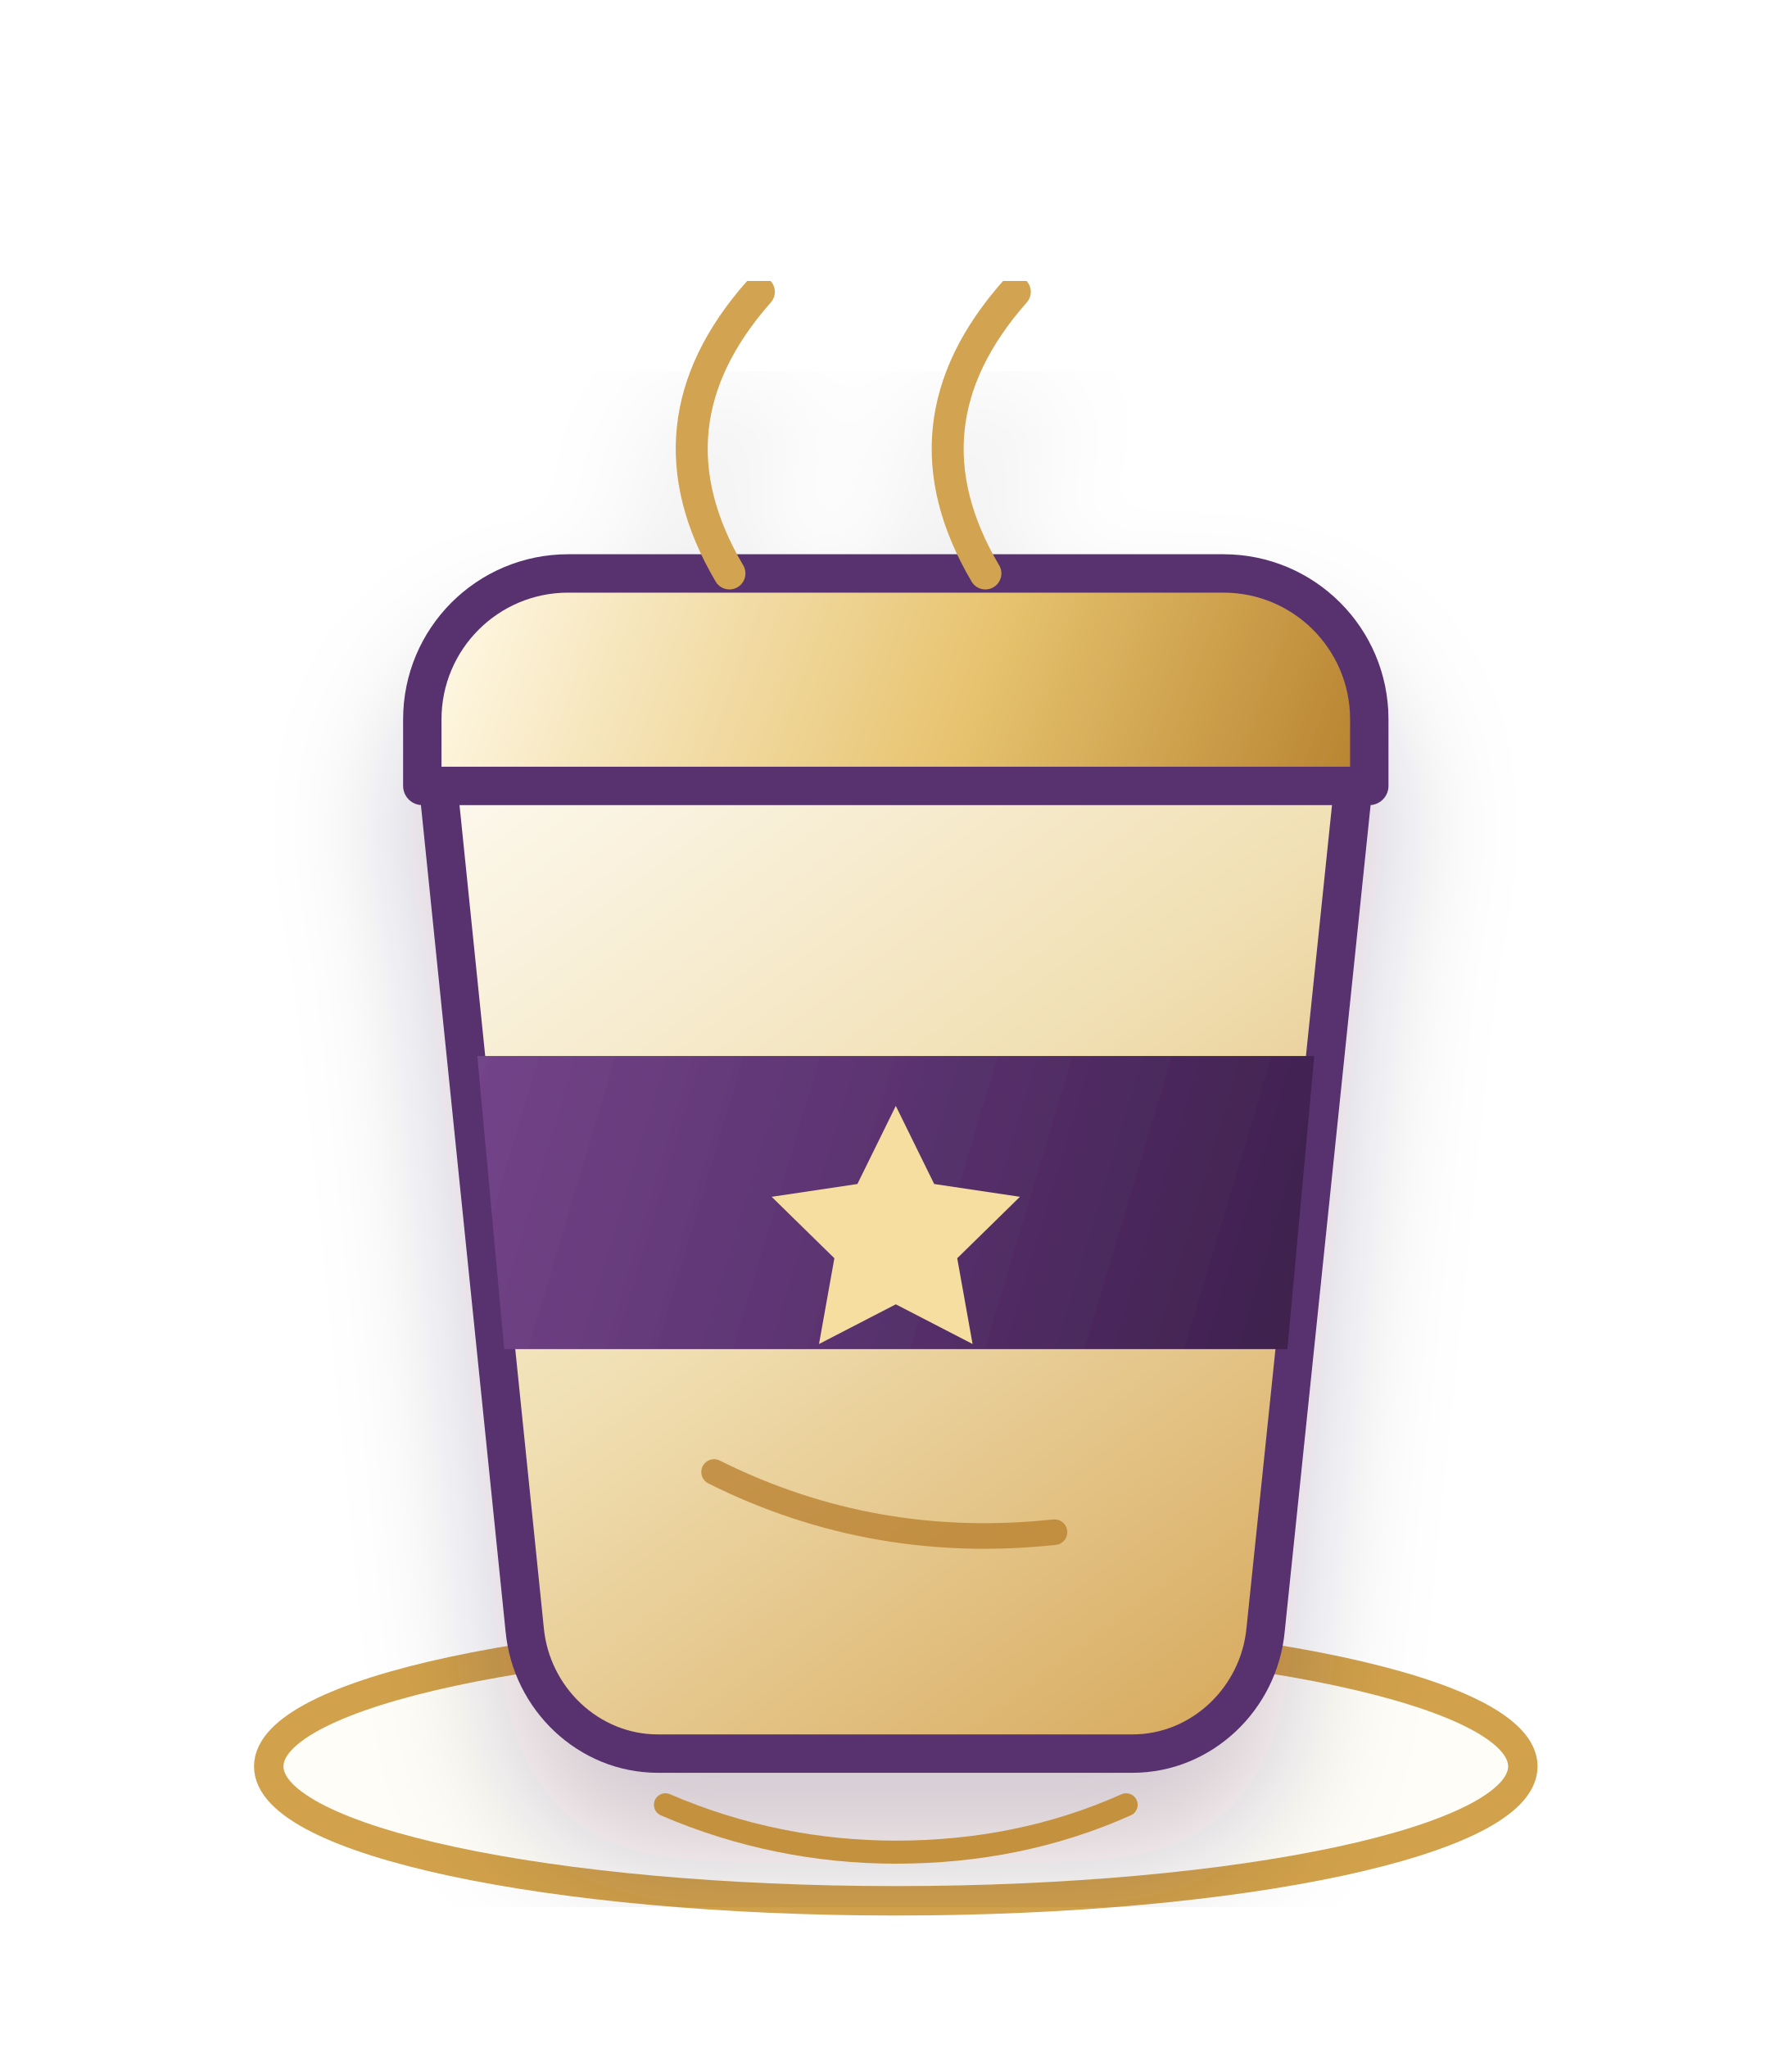
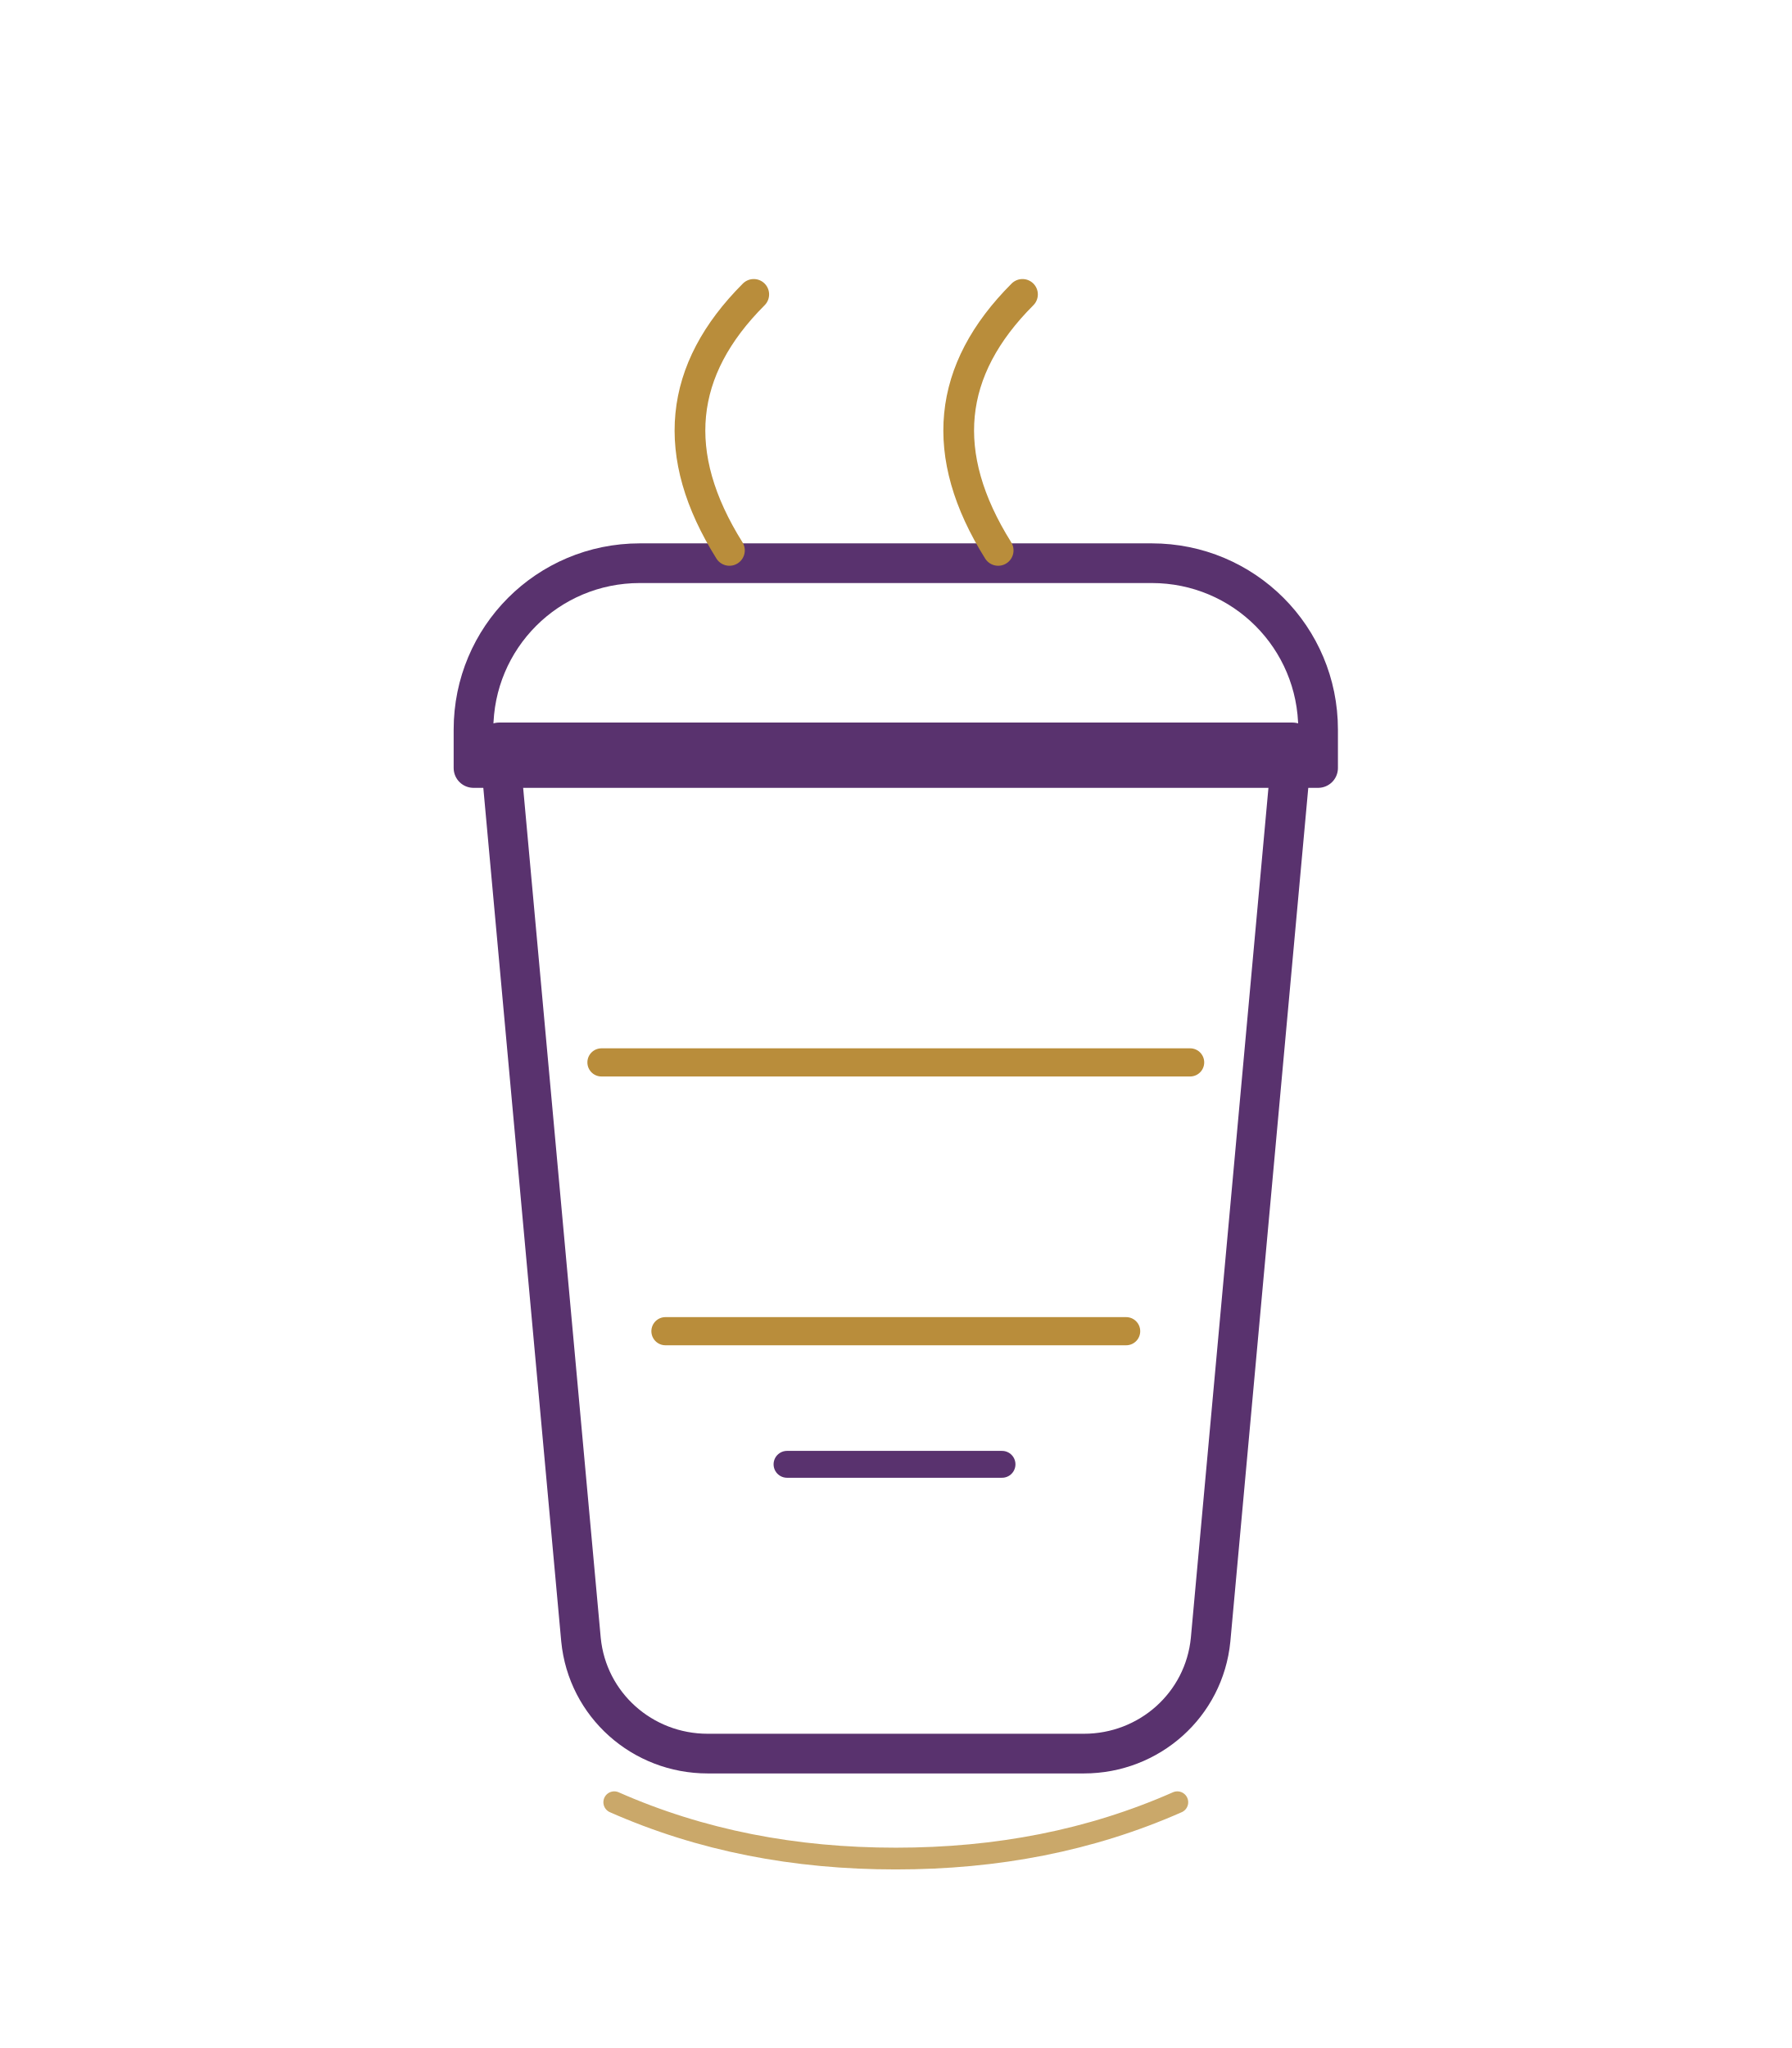
- <svg xmlns="http://www.w3.org/2000/svg" viewBox="0 0 140 160" fill="none">
-   <defs>
-     <linearGradient id="cup" x1="36" y1="51" x2="101" y2="138" gradientUnits="userSpaceOnUse">
-       <stop stop-color="#FFFDF8" />
-       <stop offset=".48" stop-color="#F1E0B4" />
-       <stop offset="1" stop-color="#D5A556" />
-     </linearGradient>
-     <linearGradient id="band" x1="35" y1="83" x2="102" y2="103" gradientUnits="userSpaceOnUse">
-       <stop stop-color="#75458B" />
-       <stop offset=".52" stop-color="#59326E" />
-       <stop offset="1" stop-color="#3E204D" />
-     </linearGradient>
-     <linearGradient id="lid" x1="35" y1="45" x2="103" y2="69" gradientUnits="userSpaceOnUse">
-       <stop stop-color="#FFF9E7" />
-       <stop offset=".58" stop-color="#E7C36F" />
-       <stop offset="1" stop-color="#B88431" />
-     </linearGradient>
-     <filter id="shadow" x="16" y="22" width="110" height="127" filterUnits="userSpaceOnUse">
-       <feDropShadow dx="0" dy="7" stdDeviation="5" flood-color="#30133F" flood-opacity=".2" />
-     </filter>
-   </defs>
-   <ellipse cx="70" cy="138" rx="49" ry="10.5" fill="#FFFDF8" stroke="#D1A14B" stroke-width="2.3" />
-   <g filter="url(#shadow)">
-     <path d="M34 59h72l-7.1 68.3c-.5 5.4-5 9.7-10.4 9.7H51.4c-5.4 0-9.9-4.3-10.4-9.7L34 59Z" fill="url(#cup)" stroke="#59326E" stroke-width="3" stroke-linejoin="round" />
-     <path d="M33 56.2c0-6.3 5.1-11.4 11.4-11.4h51.2c6.3 0 11.4 5.1 11.4 11.4v5.2H33v-5.2Z" fill="url(#lid)" stroke="#59326E" stroke-width="3" stroke-linejoin="round" />
-     <path d="M57 44.8c-4.6-7.8-3.8-15.1 2.3-22" stroke="#D2A451" stroke-width="2.5" stroke-linecap="round" />
-     <path d="M77 44.8c-4.6-7.8-3.8-15.1 2.3-22" stroke="#D2A451" stroke-width="2.5" stroke-linecap="round" />
-     <path d="M37.3 82.5h65.4l-2.1 22.9H39.4l-2.1-22.9Z" fill="url(#band)" />
-     <path d="M70 86.4l3 6.1 6.7 1-4.9 4.8 1.2 6.7-6-3.1-6 3.1 1.2-6.7-4.9-4.8 6.7-1 3-6.1Z" fill="#F6DEA0" />
-     <path d="M55.8 115c8.4 4.2 17.3 5.7 26.6 4.7" stroke="#B67D2B" stroke-opacity=".75" stroke-width="2" stroke-linecap="round" />
+ <svg xmlns="http://www.w3.org/2000/svg" viewBox="0 0 140 160" fill="none" role="img" aria-labelledby="title desc" shape-rendering="geometricPrecision">
+   <g fill="none" stroke-linecap="round" stroke-linejoin="round">
+     <path d="M39 58h62l-6.4 70.1c-.5 5.1-4.8 8.9-9.9 8.9H55.3c-5.1 0-9.4-3.8-9.9-8.9L39 58Z" stroke="#59326E" stroke-width="3.1" />
+     <path d="M37 57c0-7.2 5.8-13 13-13h40c7.2 0 13 5.8 13 13v3H37v-3Z" stroke="#59326E" stroke-width="3.1" />
+     <path d="M47 83h46" stroke="#B98D3B" stroke-width="2.2" />
+     <path d="M52 104h36" stroke="#B98D3B" stroke-width="2.2" />
+     <path d="M57 43c-4.7-7.5-4-14.1 1.9-20" stroke="#B98D3B" stroke-width="2.4" />
+     <path d="M78 43c-4.7-7.5-4-14.1 1.9-20" stroke="#B98D3B" stroke-width="2.4" />
+     <path d="M61.5 114.4h16.8" stroke="#59326E" stroke-width="2.1" />
+     <path d="M48 140.8c6.8 3 14.1 4.4 22 4.4s15.2-1.4 22-4.4" stroke="#B98D3B" stroke-width="1.7" opacity=".76" />
  </g>
-   <path d="M52 141c5.8 2.5 11.9 3.7 18 3.7 6.4 0 12.4-1.2 18-3.7" stroke="#C4913E" stroke-width="1.8" stroke-linecap="round" />
</svg>
